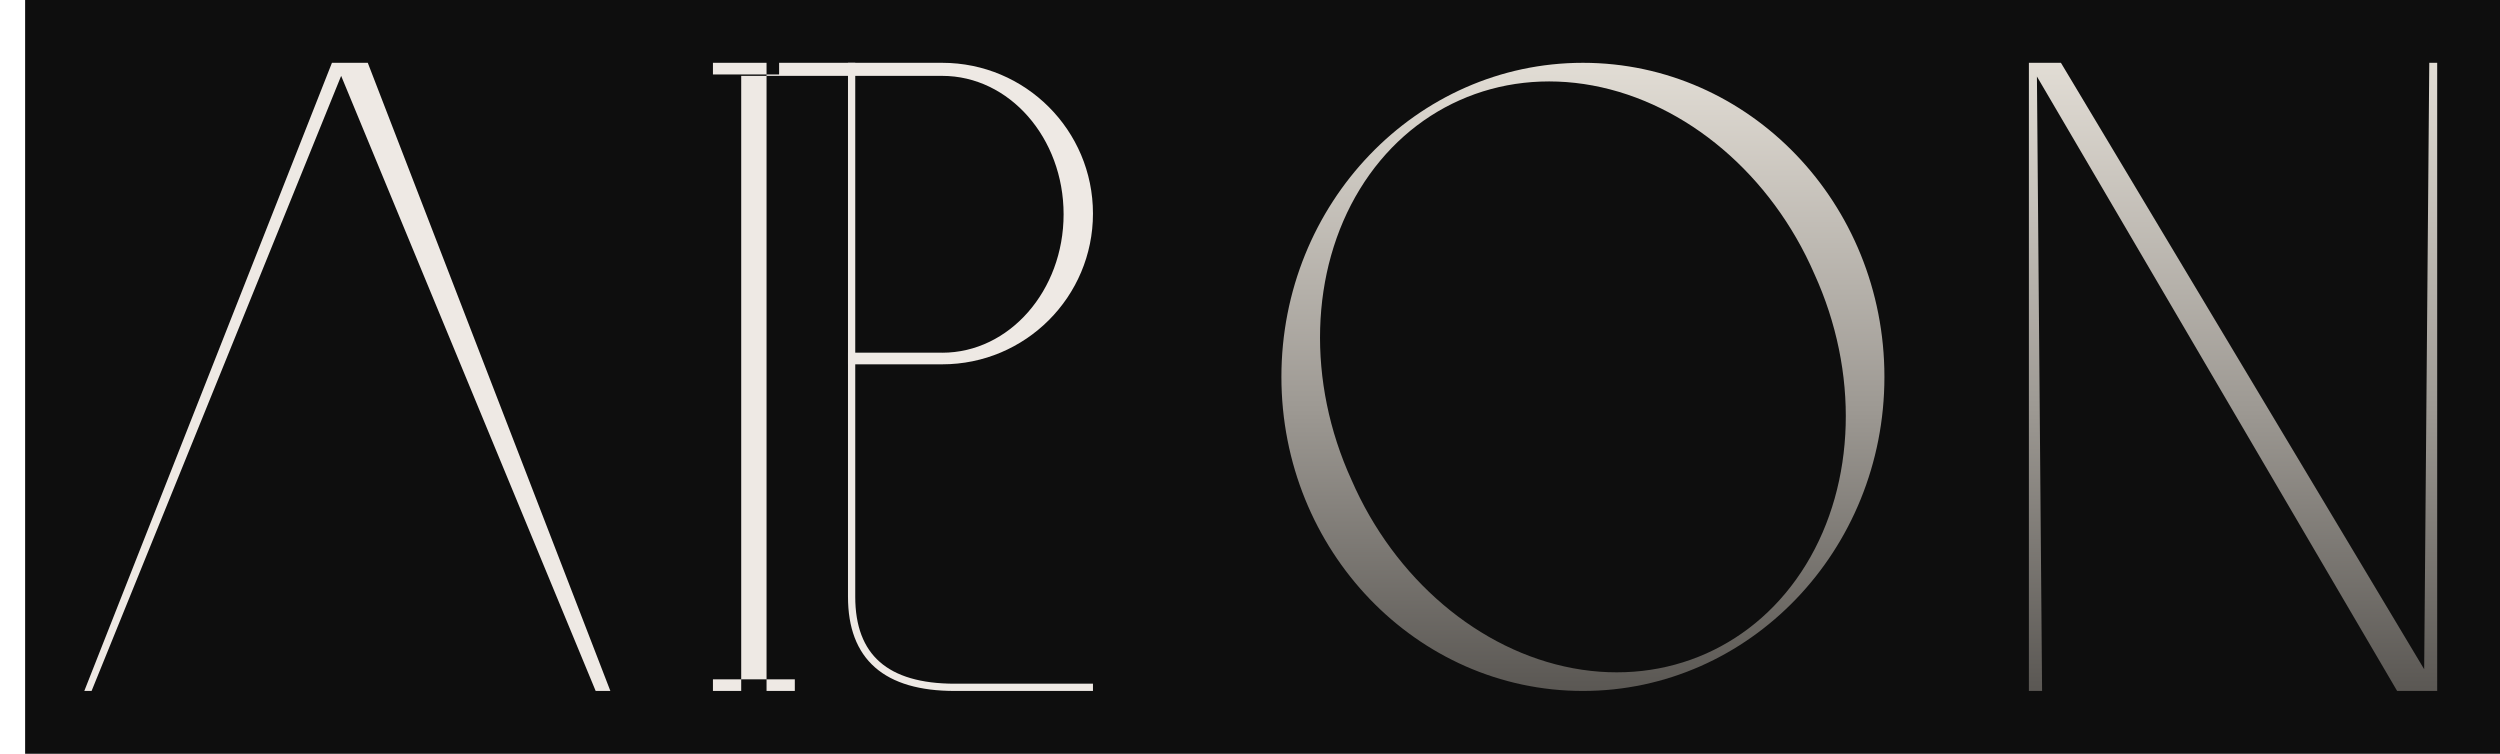
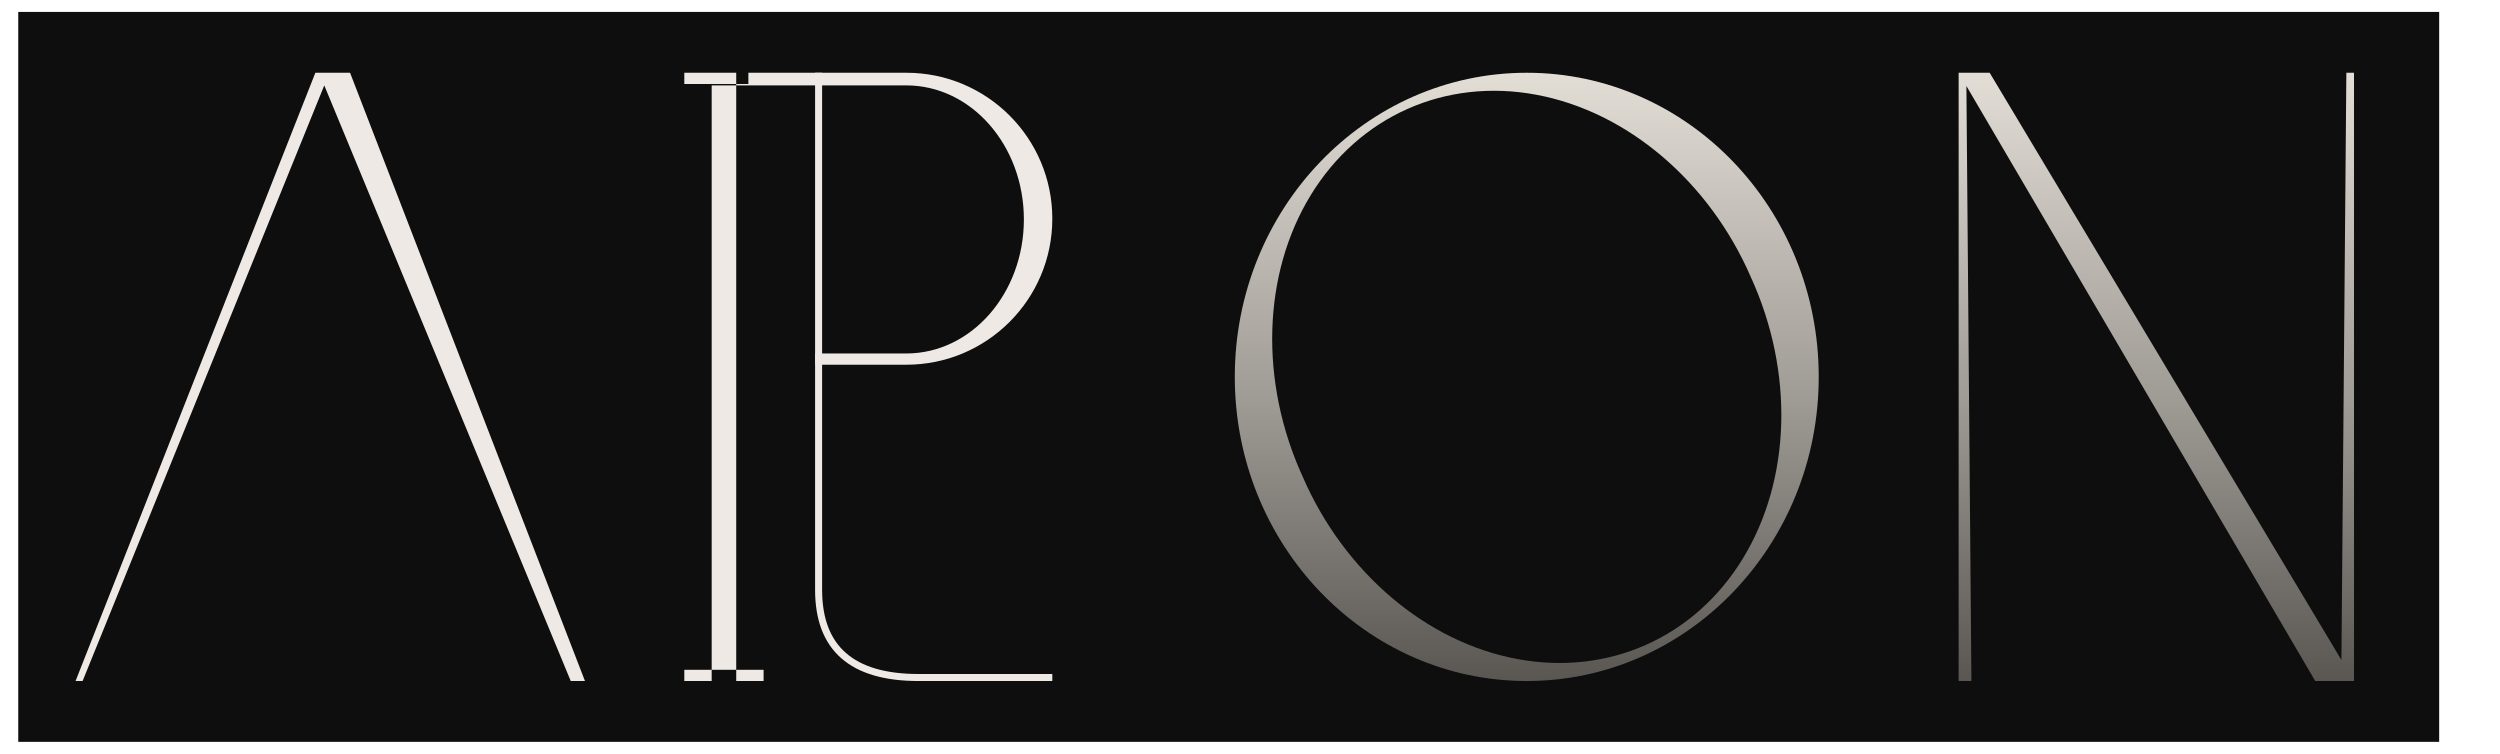
- <svg xmlns="http://www.w3.org/2000/svg" width="796" height="240" viewBox="-6 20 792 240">
+ <svg xmlns="http://www.w3.org/2000/svg" width="796" height="240" viewBox="-6 20 822 240">
  <rect x="0" y="20" width="796" height="240" fill="#0e0e0e" />
  <defs>
    <linearGradient id="gr-elegantd" x1="0" y1="0" x2="0" y2="1">
      <stop offset="0" stop-color="#e2ddd5" />
      <stop offset=".55" stop-color="#9d9993" />
      <stop offset="1" stop-color="#5a5753" />
    </linearGradient>
  </defs>
  <path d="M97.69 40.00 L102.31 40.00 L21.16 240.00 L18.84 240.00 Z M98.90 40.00 L109.10 40.00 L186.34 240.00 L181.66 240.00 Z" fill="#EEE9E4" />
  <path d="M0 0" fill="none" stroke="#EEE9E4" stroke-width="4.2" />
  <path d="M0 0" fill="#EEE9E4" />
  <path d="M228.00 40.00 L236.07 40.00 L236.07 240.00 L228.00 240.00 Z M219.00 40.00 L240.07 40.00 L240.07 43.70 L219.00 43.70 Z M219.00 236.30 L245.07 236.30 L245.07 240.00 L219.00 240.00 Z M228.00 40.00 L292.00 40.00 L292.00 44.16 L228.00 44.16 Z M292 40 A48 48 0 0 1 292 136 L292 132.304 A38.65 44.073 0 0 0 292 44.158 Z M262.00 132.30 L292.00 132.30 L292.00 136.00 L262.00 136.00 Z" fill="#EEE9E4" fill-rule="evenodd" />
  <path d="M263.155 40 V210 Q263.155 238.845 296 238.845 H340" fill="none" stroke="#EEE9E4" stroke-width="2.31" />
  <path d="M0 0" fill="#EEE9E4" />
-   <path d="M400 140 A96 100 0 1 0 592 140 A96 100 0 1 0 400 140 Z M422.32 172.81 A80.66 95.38 -24.0 1 1 569.68 107.19 A80.66 95.38 -24.0 1 1 422.32 172.81 Z" fill="url(#gr-elegantd)" fill-rule="evenodd" />
-   <path d="M638.00 40.00 L640.52 40.00 L642.20 240.00 L638.00 240.00 Z M765.48 40.00 L768.00 40.00 L768.00 240.00 L763.80 240.00 Z M638.00 40.00 L648.20 40.00 L768.00 240.00 L755.25 240.00 Z" fill="url(#gr-elegantd)" />
+   <g transform="translate(0,0)">
+     <path d="M400 140 A96 100 0 1 0 592 140 A96 100 0 1 0 400 140 Z M422.32 172.81 A80.66 95.38 -24.0 1 1 569.68 107.19 A80.66 95.38 -24.0 1 1 422.32 172.81 Z" fill="url(#gr-elegantd)" fill-rule="evenodd" />
+     <path d="M638.00 40.00 L640.52 40.00 L642.20 240.00 L638.00 240.00 Z M765.48 40.00 L768.00 40.00 L768.00 240.00 L763.80 240.00 Z M638.00 40.00 L648.20 40.00 L768.00 240.00 L755.25 240.00 Z" fill="url(#gr-elegantd)" />
+   </g>
</svg>
